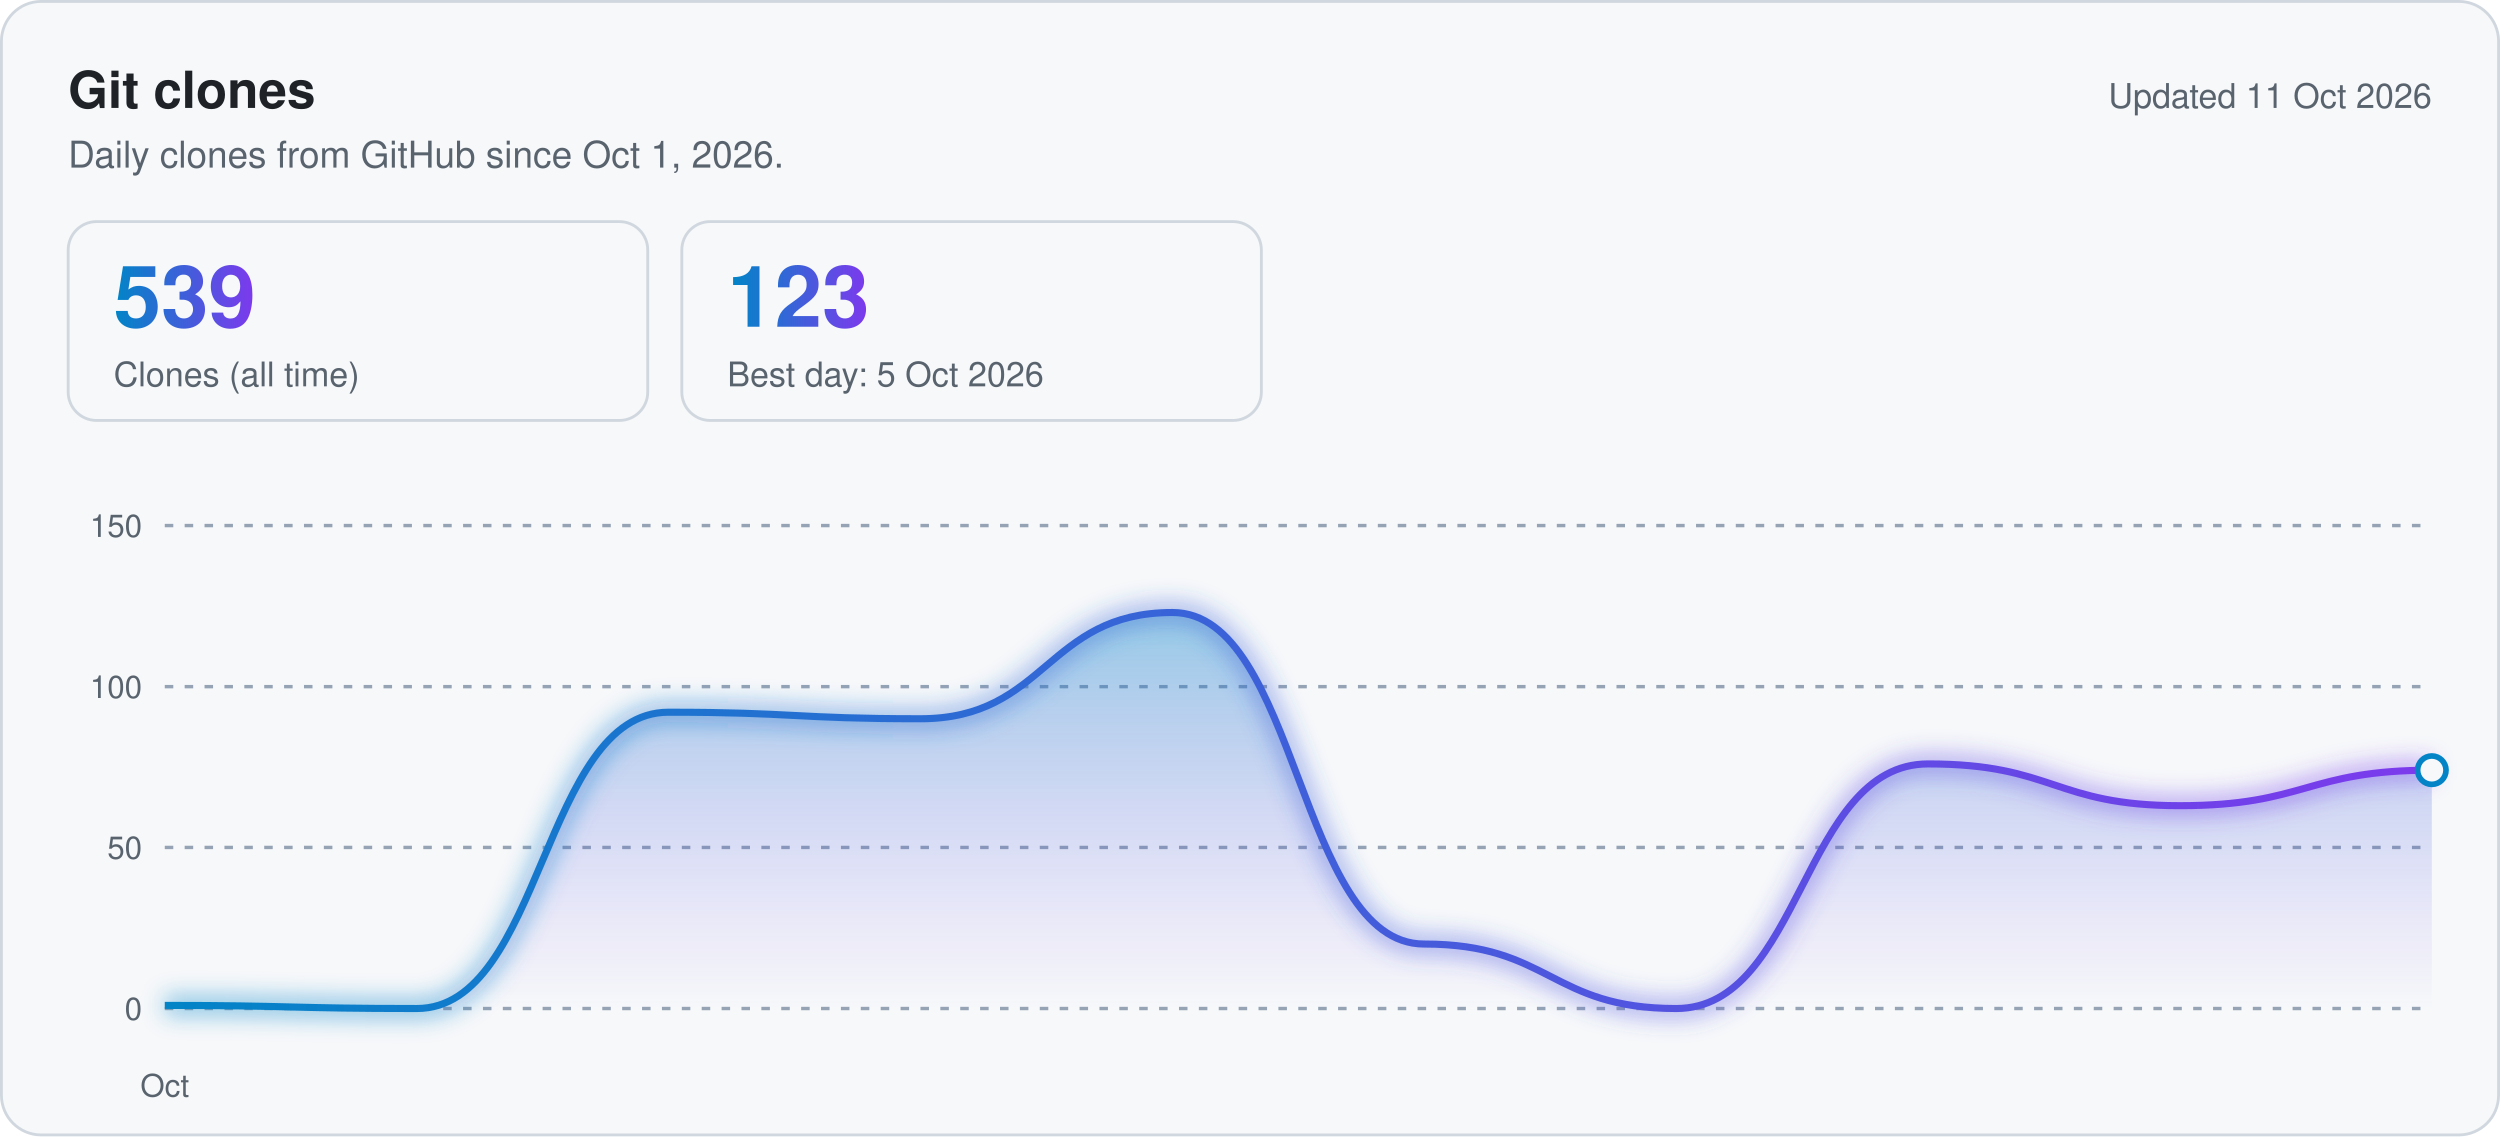
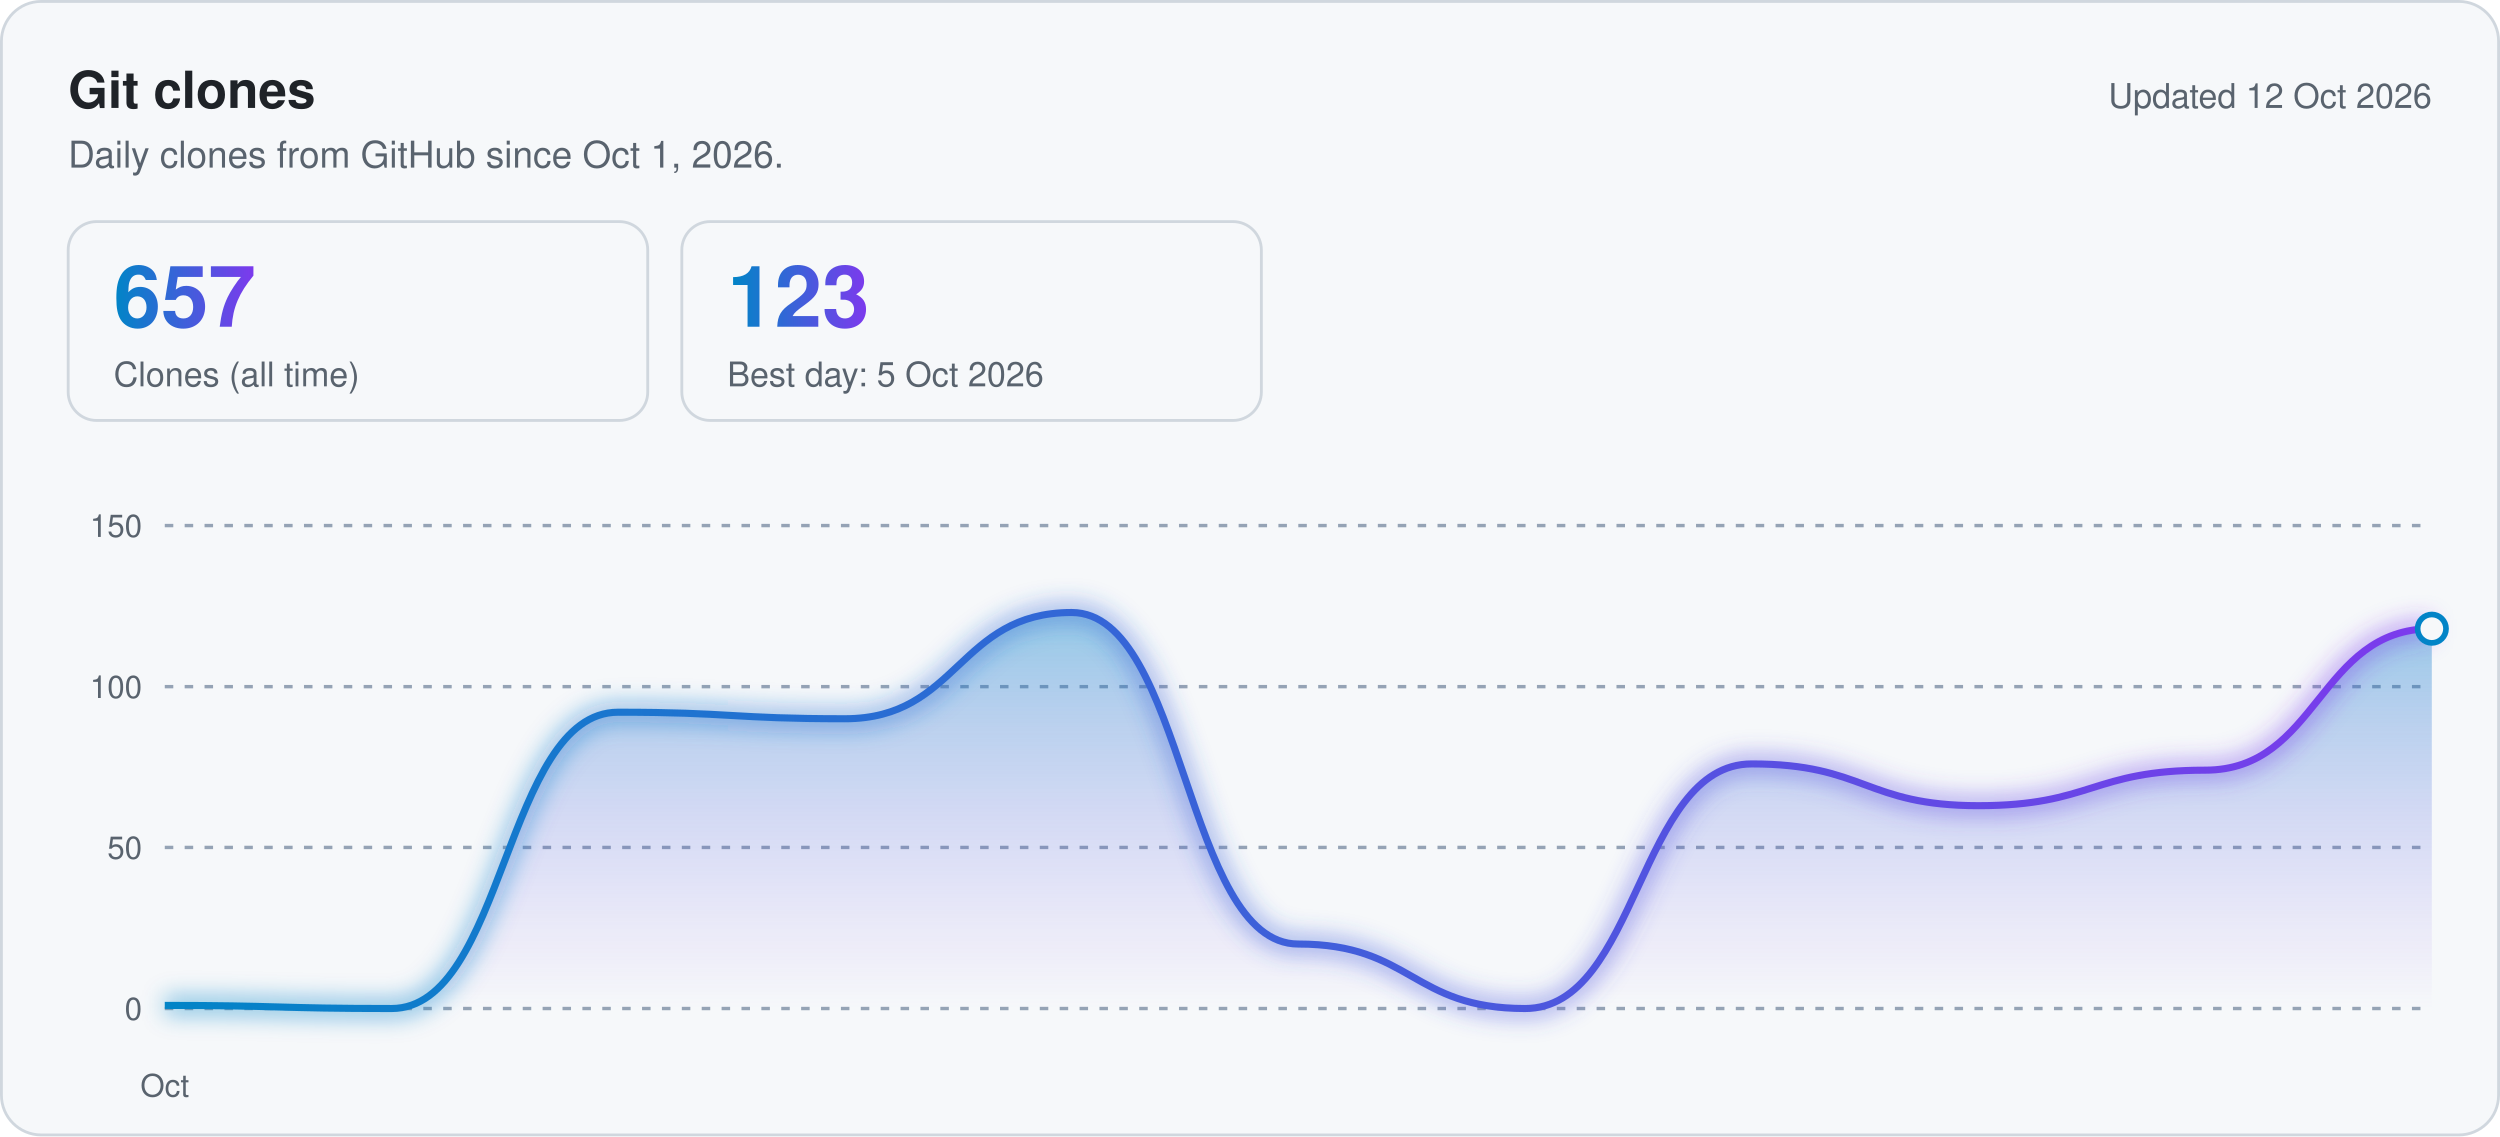
<svg xmlns="http://www.w3.org/2000/svg" viewBox="0 0 880 400" width="880" height="400" role="img" aria-label="Git clones" font-family="'Segoe UI', system-ui, -apple-system, Helvetica, Arial, sans-serif">
  <style>@keyframes draw{from{stroke-dasharray:1;stroke-dashoffset:1}to{stroke-dasharray:1;stroke-dashoffset:0}}@keyframes fade{from{opacity:0}}.ln,.gw{animation:draw 2.2s ease-out .2s backwards}.fd{animation:fade 1.4s ease 1.2s backwards}@media (prefers-reduced-motion:reduce){.lwv{display:none}}@media (prefers-reduced-motion:reduce){*{animation:none!important}}</style>
  <defs>
    <linearGradient id="lg" x1="0" x2="1">
      <stop offset="0" stop-color="#0284c7" />
      <stop offset="1" stop-color="#7c3aed" />
    </linearGradient>
    <linearGradient id="ag" x1="0" x2="0" y1="0" y2="1">
      <stop offset="0" stop-color="#0284c7" stop-opacity=".4" />
      <stop offset="1" stop-color="#7c3aed" stop-opacity="0" />
    </linearGradient>
    <filter id="gw" x="-5%" y="-30%" width="110%" height="160%">
      <feGaussianBlur stdDeviation="4" />
    </filter>
    <linearGradient id="wv" gradientUnits="userSpaceOnUse" x1="0" y1="0" x2="880" y2="0" gradientTransform="translate(-90,0)">
      <stop offset="0" stop-color="#fff" stop-opacity="0" />
      <stop offset=".04" stop-color="#fff" stop-opacity="0" />
      <stop offset=".08" stop-color="#fff" stop-opacity="1" />
      <stop offset=".086" stop-color="#fff" stop-opacity="0" />
      <stop offset="1" stop-color="#fff" stop-opacity="0" />
      <animateTransform attributeName="gradientTransform" type="translate" from="-90 0" to="970 0" dur="10s" begin="2.4s" repeatCount="indefinite" />
    </linearGradient>
  </defs>
  <rect x=".5" y=".5" width="879" height="399" rx="14" fill="#f6f8fa" stroke="#d0d7de" />
  <text x="24" y="38" font-size="18" font-weight="700" fill="#1f2328">Git clones</text>
  <text x="24" y="59" font-size="13" fill="#59636e">Daily clones from GitHub since Oct 1, 2026.</text>
-   <text x="856" y="38" font-size="12" fill="#59636e" text-anchor="end">Updated 11 Oct 2026</text>
+   <text x="856" y="38" font-size="12" fill="#59636e" text-anchor="end">Updated 12 Oct 2026</text>
  <rect x="24" y="78" width="204" height="70" rx="10" fill="none" stroke="#d0d7de" />
-   <text x="40" y="115" font-size="30" font-weight="700" fill="url(#lg)">539</text>
+   <text x="40" y="115" font-size="30" font-weight="700" fill="url(#lg)">657</text>
  <text x="40" y="136" font-size="12" fill="#59636e">Clones (all time)</text>
  <rect x="240" y="78" width="204" height="70" rx="10" fill="none" stroke="#d0d7de" />
  <text x="256" y="115" font-size="30" font-weight="700" fill="url(#lg)">123</text>
  <text x="256" y="136" font-size="12" fill="#59636e">Best day: 5 Oct 2026</text>
  <line x1="58" x2="856" y1="355.0" y2="355.0" stroke="#95a3b5" stroke-width="1.2" stroke-dasharray="3 4" />
  <text x="50" y="359.0" font-size="11" fill="#59636e" text-anchor="end">0</text>
  <line x1="58" x2="856" y1="298.3" y2="298.3" stroke="#95a3b5" stroke-width="1.2" stroke-dasharray="3 4" />
  <text x="50" y="302.3" font-size="11" fill="#59636e" text-anchor="end">50</text>
  <line x1="58" x2="856" y1="241.7" y2="241.7" stroke="#95a3b5" stroke-width="1.2" stroke-dasharray="3 4" />
  <text x="50" y="245.7" font-size="11" fill="#59636e" text-anchor="end">100</text>
  <line x1="58" x2="856" y1="185.0" y2="185.0" stroke="#95a3b5" stroke-width="1.2" stroke-dasharray="3 4" />
  <text x="50" y="189.0" font-size="11" fill="#59636e" text-anchor="end">150</text>
  <text x="58.0" y="386" font-size="11" fill="#59636e" text-anchor="middle">Oct</text>
-   <path class="fd" d="M58.0,353.9C102.3,353.9 102.3,355.0 146.7,355.0C191.0,355.0 191.0,250.7 235.3,250.7C279.7,250.7 279.7,253.0 324.0,253.0C368.3,253.0 368.3,215.6 412.7,215.6C457.0,215.6 457.0,332.3 501.3,332.3C545.7,332.3 545.7,355.0 590.0,355.0C634.3,355.0 634.3,268.9 678.7,268.9C723.0,268.9 723.0,283.6 767.3,283.6C811.7,283.6 811.7,271.1 856.0,271.1L856.0,355.0L58.0,355.0Z" fill="url(#ag)" />
-   <path class="gw" d="M58.0,353.9C102.3,353.9 102.3,355.0 146.7,355.0C191.0,355.0 191.0,250.7 235.3,250.7C279.7,250.7 279.7,253.0 324.0,253.0C368.3,253.0 368.3,215.6 412.7,215.6C457.0,215.6 457.0,332.3 501.3,332.3C545.7,332.3 545.7,355.0 590.0,355.0C634.3,355.0 634.3,268.9 678.7,268.9C723.0,268.9 723.0,283.6 767.3,283.6C811.7,283.6 811.7,271.1 856.0,271.1" pathLength="1" fill="none" stroke="url(#lg)" stroke-width="7" stroke-opacity=".45" filter="url(#gw)" />
-   <path class="ln" d="M58.0,353.9C102.3,353.9 102.3,355.0 146.7,355.0C191.0,355.0 191.0,250.7 235.3,250.7C279.7,250.7 279.7,253.0 324.0,253.0C368.3,253.0 368.3,215.6 412.7,215.6C457.0,215.6 457.0,332.3 501.3,332.3C545.7,332.3 545.7,355.0 590.0,355.0C634.3,355.0 634.3,268.9 678.7,268.9C723.0,268.9 723.0,283.6 767.3,283.6C811.7,283.6 811.7,271.1 856.0,271.1" pathLength="1" fill="none" stroke="url(#lg)" stroke-width="2.5" stroke-linejoin="round" />
-   <path class="lwv" d="M58.0,353.9C102.3,353.9 102.3,355.0 146.7,355.0C191.0,355.0 191.0,250.7 235.3,250.7C279.7,250.7 279.7,253.0 324.0,253.0C368.3,253.0 368.3,215.6 412.7,215.6C457.0,215.6 457.0,332.3 501.3,332.3C545.7,332.3 545.7,355.0 590.0,355.0C634.3,355.0 634.3,268.9 678.7,268.9C723.0,268.9 723.0,283.6 767.3,283.6C811.7,283.6 811.7,271.1 856.0,271.1" fill="none" stroke="url(#wv)" stroke-width="5.5" stroke-linecap="round" filter="url(#gw)" />
-   <path class="lwv" d="M58.0,353.9C102.3,353.9 102.3,355.0 146.7,355.0C191.0,355.0 191.0,250.7 235.3,250.7C279.7,250.7 279.7,253.0 324.0,253.0C368.3,253.0 368.3,215.6 412.7,215.6C457.0,215.6 457.0,332.3 501.3,332.3C545.7,332.3 545.7,355.0 590.0,355.0C634.3,355.0 634.3,268.9 678.7,268.9C723.0,268.9 723.0,283.6 767.3,283.6C811.7,283.6 811.7,271.1 856.0,271.1" fill="none" stroke="url(#wv)" stroke-width="2" stroke-linecap="round" />
-   <circle class="fd" cx="856.0" cy="271.1" r="5" fill="#f6f8fa" stroke="#0284c7" stroke-width="2" />
+   <path class="fd" d="M58.0,353.9C97.9,353.9 97.9,355.0 137.8,355.0C177.7,355.0 177.7,250.7 217.6,250.7C257.5,250.7 257.5,253.0 297.4,253.0C337.3,253.0 337.3,215.6 377.2,215.6C417.1,215.6 417.1,332.3 457.0,332.3C496.9,332.3 496.9,355.0 536.8,355.0C576.7,355.0 576.7,268.9 616.6,268.9C656.5,268.9 656.5,283.6 696.4,283.6C736.3,283.6 736.3,271.1 776.2,271.1C816.1,271.1 816.1,221.3 856.0,221.3L856.0,355.0L58.0,355.0Z" fill="url(#ag)" />
+   <path class="gw" d="M58.0,353.9C97.9,353.9 97.9,355.0 137.8,355.0C177.7,355.0 177.7,250.7 217.6,250.7C257.5,250.7 257.5,253.0 297.4,253.0C337.3,253.0 337.3,215.6 377.2,215.6C417.1,215.6 417.1,332.3 457.0,332.3C496.9,332.3 496.9,355.0 536.8,355.0C576.7,355.0 576.7,268.9 616.6,268.9C656.5,268.9 656.5,283.6 696.4,283.6C736.3,283.6 736.3,271.1 776.2,271.1C816.1,271.1 816.1,221.3 856.0,221.3" pathLength="1" fill="none" stroke="url(#lg)" stroke-width="7" stroke-opacity=".45" filter="url(#gw)" />
+   <path class="ln" d="M58.0,353.9C97.9,353.9 97.9,355.0 137.8,355.0C177.7,355.0 177.7,250.7 217.6,250.7C257.5,250.7 257.5,253.0 297.4,253.0C337.3,253.0 337.3,215.6 377.2,215.6C417.1,215.6 417.1,332.3 457.0,332.3C496.9,332.3 496.9,355.0 536.8,355.0C576.7,355.0 576.7,268.9 616.6,268.9C656.5,268.9 656.5,283.6 696.4,283.6C736.3,283.6 736.3,271.1 776.2,271.1C816.1,271.1 816.1,221.3 856.0,221.3" pathLength="1" fill="none" stroke="url(#lg)" stroke-width="2.5" stroke-linejoin="round" />
+   <path class="lwv" d="M58.0,353.9C97.9,353.9 97.9,355.0 137.8,355.0C177.7,355.0 177.7,250.7 217.6,250.7C257.5,250.7 257.5,253.0 297.4,253.0C337.3,253.0 337.3,215.6 377.2,215.6C417.1,215.6 417.1,332.3 457.0,332.3C496.9,332.3 496.9,355.0 536.8,355.0C576.7,355.0 576.7,268.9 616.6,268.9C656.5,268.9 656.5,283.6 696.4,283.6C736.3,283.6 736.3,271.1 776.2,271.1C816.1,271.1 816.1,221.3 856.0,221.3" fill="none" stroke="url(#wv)" stroke-width="5.5" stroke-linecap="round" filter="url(#gw)" />
+   <path class="lwv" d="M58.0,353.9C97.9,353.9 97.9,355.0 137.8,355.0C177.7,355.0 177.7,250.7 217.6,250.7C257.5,250.7 257.5,253.0 297.4,253.0C337.3,253.0 337.3,215.6 377.2,215.6C417.1,215.6 417.1,332.3 457.0,332.3C496.9,332.3 496.9,355.0 536.8,355.0C576.7,355.0 576.7,268.9 616.6,268.9C656.5,268.9 656.5,283.6 696.4,283.6C736.3,283.6 736.3,271.1 776.2,271.1C816.1,271.1 816.1,221.3 856.0,221.3" fill="none" stroke="url(#wv)" stroke-width="2" stroke-linecap="round" />
+   <circle class="fd" cx="856.0" cy="221.3" r="5" fill="#f6f8fa" stroke="#0284c7" stroke-width="2" />
</svg>
